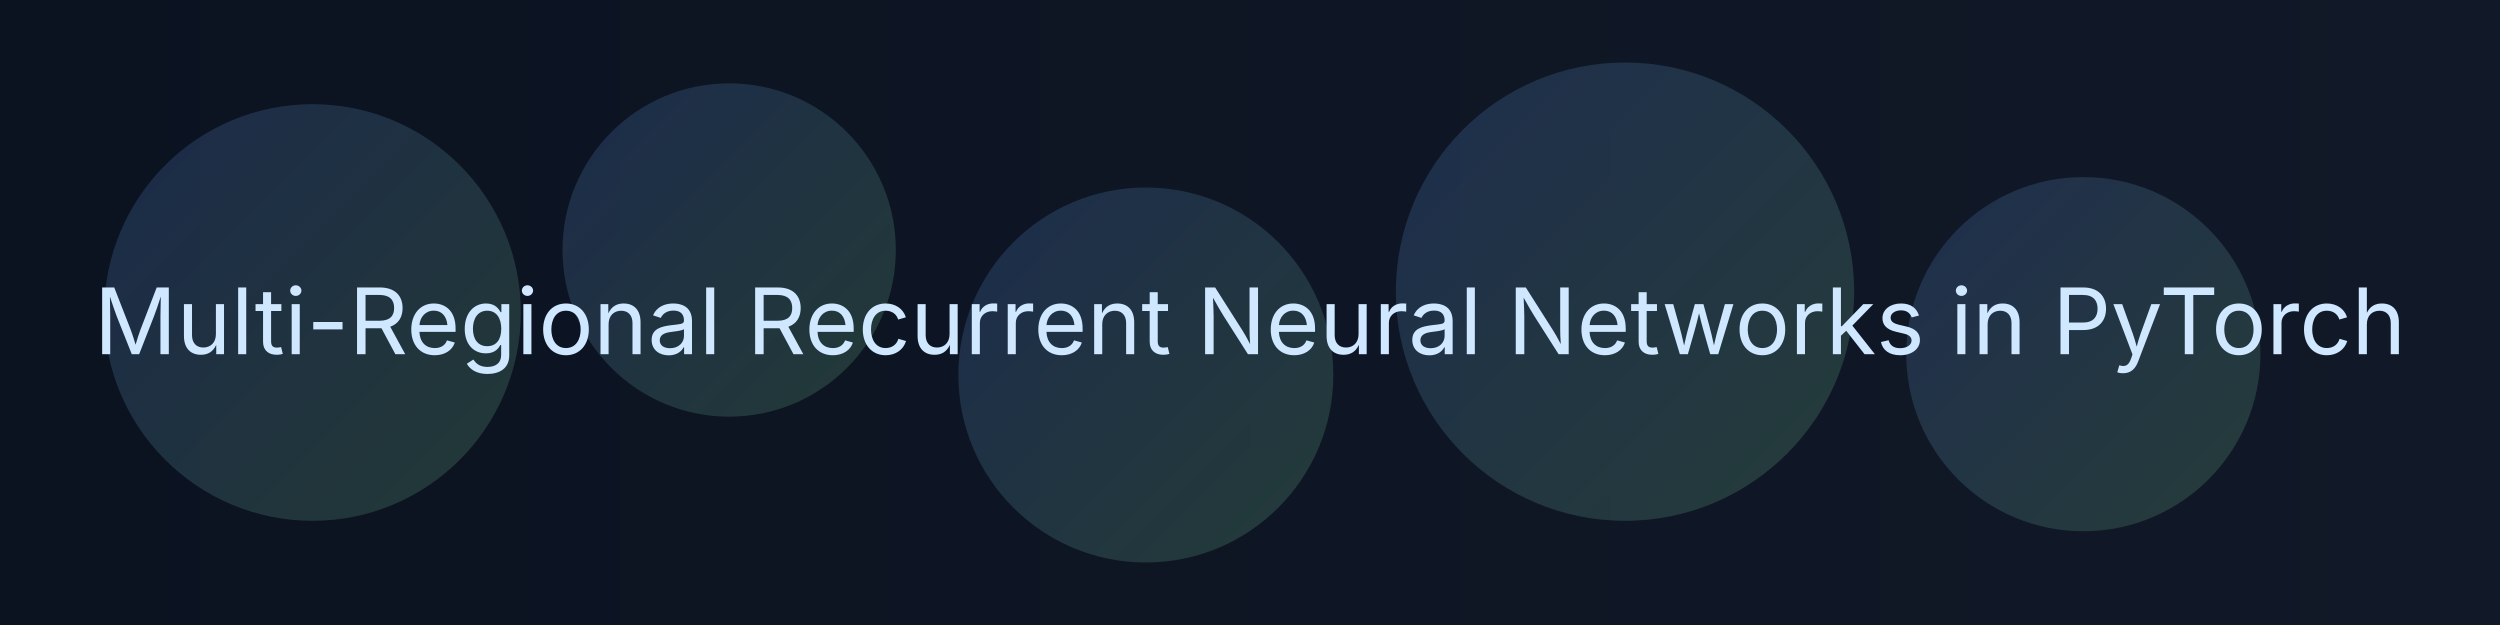
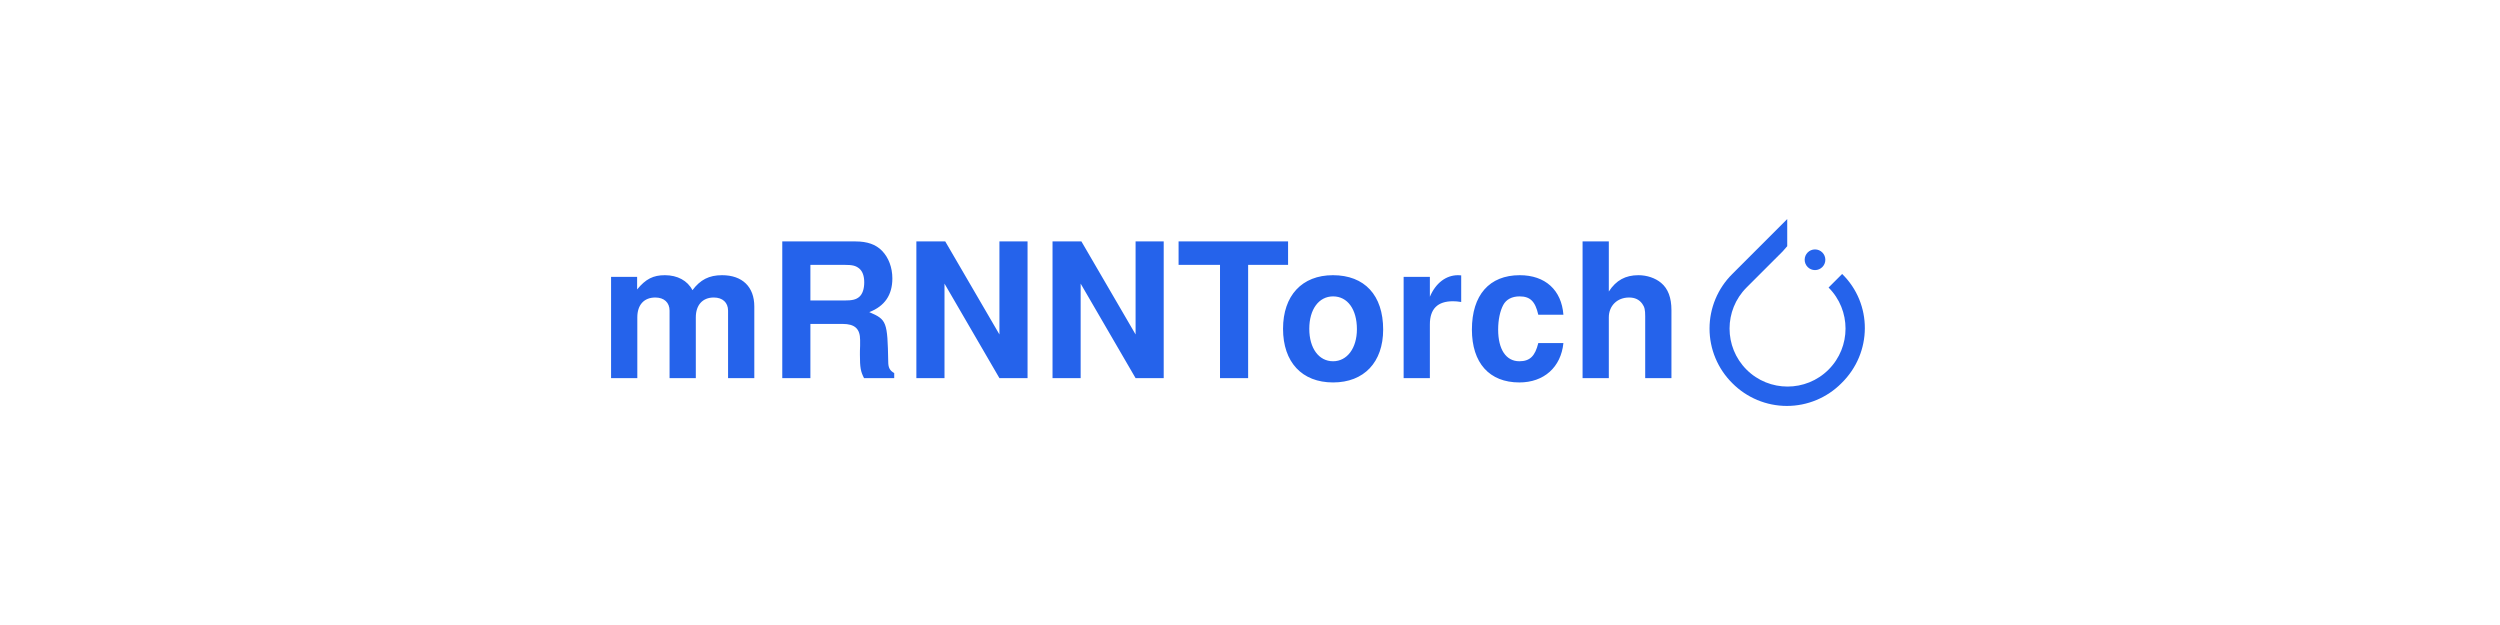
- <svg xmlns="http://www.w3.org/2000/svg" width="1200" height="300" viewBox="0 0 1200 300" role="img">
-   <defs>
-     <linearGradient id="bg" x1="0%" y1="0%" x2="100%" y2="0%">
-       <stop offset="0%" stop-color="#0b1220" />
-       <stop offset="100%" stop-color="#111827" />
-     </linearGradient>
-     <linearGradient id="c" x1="0%" y1="0%" x2="100%" y2="100%">
-       <stop offset="0%" stop-color="#5b8def" />
-       <stop offset="100%" stop-color="#7bd389" />
-     </linearGradient>
-   </defs>
-   <rect width="1200" height="300" fill="url(#bg)" />
-   <g opacity="0.2">
-     <circle cx="150" cy="150" r="100" fill="url(#c)" />
-     <circle cx="350" cy="120" r="80" fill="url(#c)" />
-     <circle cx="550" cy="180" r="90" fill="url(#c)" />
-     <circle cx="780" cy="140" r="110" fill="url(#c)" />
-     <circle cx="1000" cy="170" r="85" fill="url(#c)" />
+ <svg xmlns="http://www.w3.org/2000/svg" width="1200" height="300" viewBox="0 0 1600 400" role="img">
+   <rect width="100%" height="100%" fill="white" />
+   <g>
+     <text x="731.00" y="242.00" text-anchor="middle" font-family="SF Pro Display, SF Pro Text, -apple-system, BlinkMacSystemFont, Helvetica Neue, Helvetica, Arial, sans-serif" font-size="120" font-weight="800" letter-spacing="0.5" fill="#2563EB">
+       mRNNTorch
+     </text>
+     <g transform="translate(1083.80,140.00) scale(5)">
+       <path d="M12.005.04l-7.03 7.03a9.832 9.832 0 0 0 0 13.975 9.833 9.833 0 0 0 13.976 0c3.97-3.887 3.972-10.171.084-13.976l-1.738 1.737c2.895 2.895 2.895 7.608 0 10.503-2.894 2.894-7.608 2.894-10.503 0C3.9 16.414 3.9 11.7 6.794 8.806l4.632-4.631.58-.663zm3.556 3.886a1.323 1.323 0 0 0-1.323 1.323 1.323 1.323 0 0 0 1.323 1.323 1.323 1.323 0 0 0 1.323-1.323 1.323 1.323 0 0 0-1.323-1.323z" fill="#2563EB" />
+     </g>
  </g>
-   <text x="600" y="170" text-anchor="middle" font-family="Inter, Arial, sans-serif" font-size="44" fill="#cfe8ff">
-     Multi-Regional Recurrent Neural Networks in PyTorch
-   </text>
</svg>
